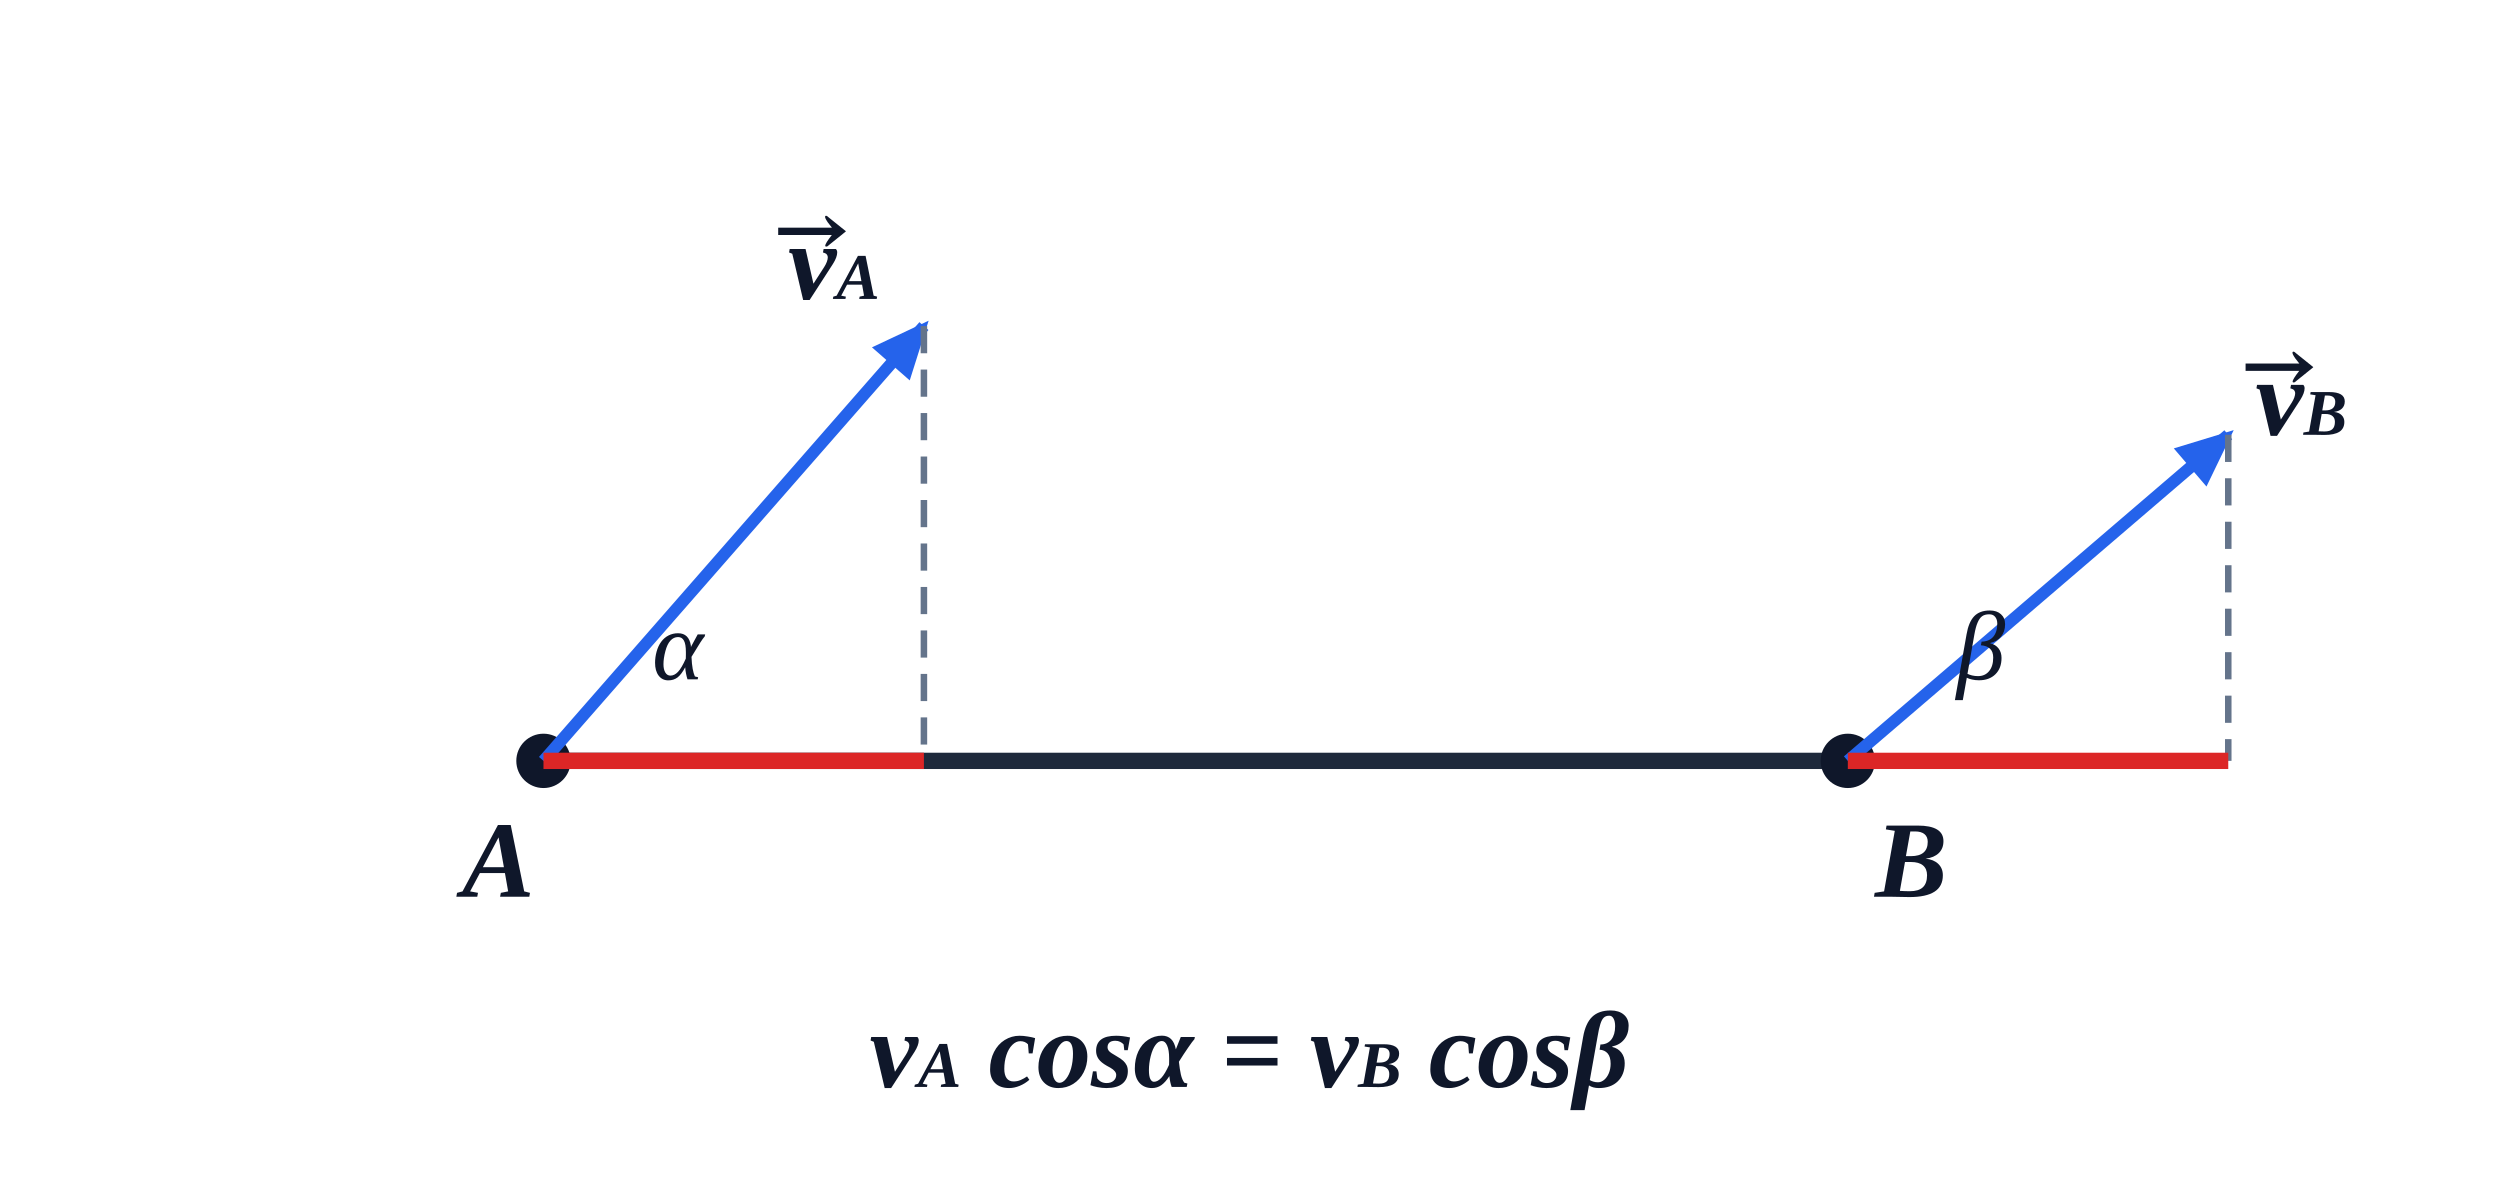
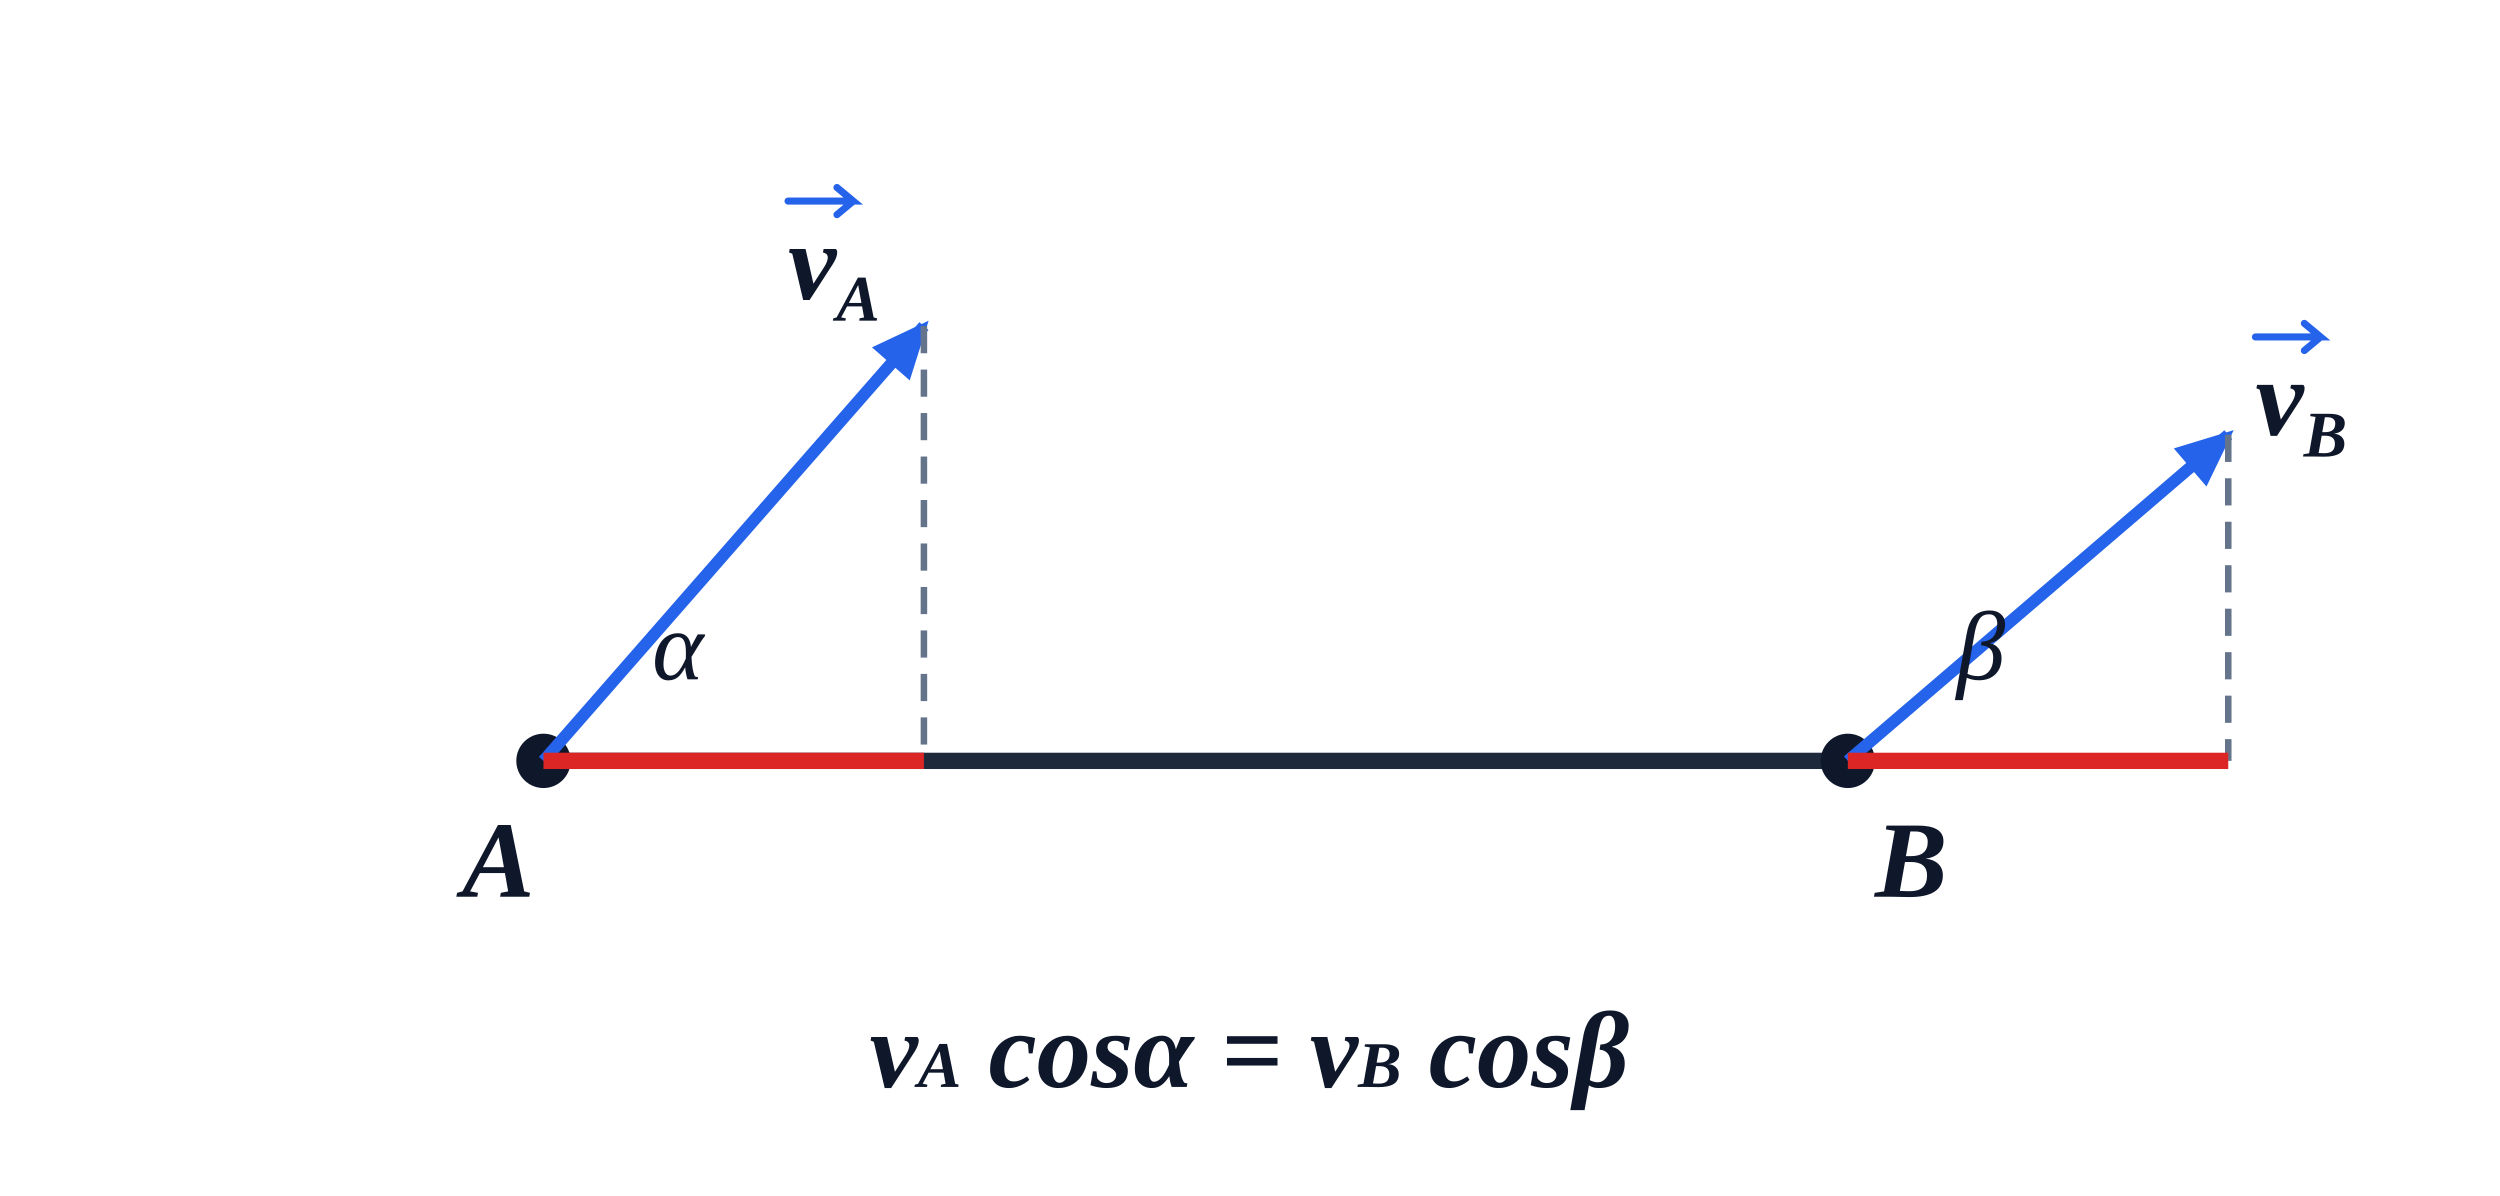
<svg xmlns="http://www.w3.org/2000/svg" viewBox="0 0 460 220" width="100%" height="100%">
  <defs>
    <marker id="arrow" viewBox="0 0 10 10" refX="7" refY="5" markerWidth="6" markerHeight="6" orient="auto-start-reverse">
      <path d="M 0 1.5 L 8 5 L 0 8.5 z" fill="#1e293b" />
    </marker>
    <marker id="arrow-blue" viewBox="0 0 10 10" refX="7" refY="5" markerWidth="6" markerHeight="6" orient="auto-start-reverse">
      <path d="M 0 1.5 L 8 5 L 0 8.5 z" fill="#2563eb" />
    </marker>
    <marker id="arrow-red" viewBox="0 0 10 10" refX="7" refY="5" markerWidth="6" markerHeight="6" orient="auto-start-reverse">
      <path d="M 0 1.5 L 8 5 L 0 8.5 z" fill="#dc2626" />
    </marker>
    <marker id="arrow-green" viewBox="0 0 10 10" refX="7" refY="5" markerWidth="6" markerHeight="6" orient="auto-start-reverse">
      <path d="M 0 1.5 L 8 5 L 0 8.5 z" fill="#16a34a" />
    </marker>
    <pattern id="hatch" width="8" height="8" patternTransform="rotate(45 0 0)" patternUnits="userSpaceOnUse">
      <line x1="0" y1="0" x2="0" y2="8" stroke="#94a3b8" stroke-width="1.2" />
    </pattern>
  </defs>
  <style>
-     text { font-family: 'Times New Roman', serif; }
+     text { font-family: 'Times New Roman', 'Cambria Math', serif; }
    .lbl { font-size: 18px; font-style: italic; fill: #0f172a; }
-     .lbl-sub { font-size: 13px; font-style: italic; fill: #0f172a; }
    .lbl-bold { font-size: 20px; font-style: italic; font-weight: bold; fill: #0f172a; }
    .vec { stroke: #2563eb; stroke-width: 2.2; }
    .axis { stroke: #64748b; stroke-width: 1.2; stroke-dasharray: 5,3; }
    .solid { stroke: #1e293b; stroke-width: 1.8; fill: #f8fafc; }
  </style>
  <line x1="100" y1="140" x2="340" y2="140" stroke="#1e293b" stroke-width="3" />
  <circle cx="100" cy="140" r="5" fill="#0f172a" />
  <text x="85" y="165" class="lbl-bold">A</text>
  <circle cx="340" cy="140" r="5" fill="#0f172a" />
  <text x="345" y="165" class="lbl-bold">B</text>
  <line x1="100" y1="140" x2="170" y2="60" class="vec" marker-end="url(#arrow-blue)" />
-   <text x="145" y="55" class="lbl-bold" fill="#2563eb">v⃗<tspan font-size="12">A</tspan>
-   </text>
+   <g>
+     <text x="145" y="55" class="lbl-bold" fill="#2563eb">v<tspan font-size="12" dy="4">A</tspan>
+     </text>
+     <path d="M 145 37 h 12 l -3 -2.5 m 3 2.5 l -3 2.5" fill="none" stroke="#2563eb" stroke-width="1.3" stroke-linecap="round" />
+   </g>
  <line x1="170" y1="60" x2="170" y2="140" class="axis" />
  <line x1="100" y1="140" x2="170" y2="140" stroke="#dc2626" stroke-width="3" />
  <text x="120" y="125" class="lbl">α</text>
  <line x1="340" y1="140" x2="410" y2="80" class="vec" marker-end="url(#arrow-blue)" />
-   <text x="415" y="80" class="lbl-bold" fill="#2563eb">v⃗<tspan font-size="12">B</tspan>
-   </text>
+   <g>
+     <text x="415" y="80" class="lbl-bold" fill="#2563eb">v<tspan font-size="12" dy="4">B</tspan>
+     </text>
+     <path d="M 415 62 h 12 l -3 -2.5 m 3 2.5 l -3 2.5" fill="none" stroke="#2563eb" stroke-width="1.3" stroke-linecap="round" />
+   </g>
  <line x1="410" y1="80" x2="410" y2="140" class="axis" />
  <line x1="340" y1="140" x2="410" y2="140" stroke="#dc2626" stroke-width="3" />
  <text x="360" y="125" class="lbl">β</text>
  <text x="160" y="200" class="lbl-bold" fill="#dc2626">v<tspan font-size="12">A</tspan> cosα = v<tspan font-size="12">B</tspan> cosβ</text>
</svg>
